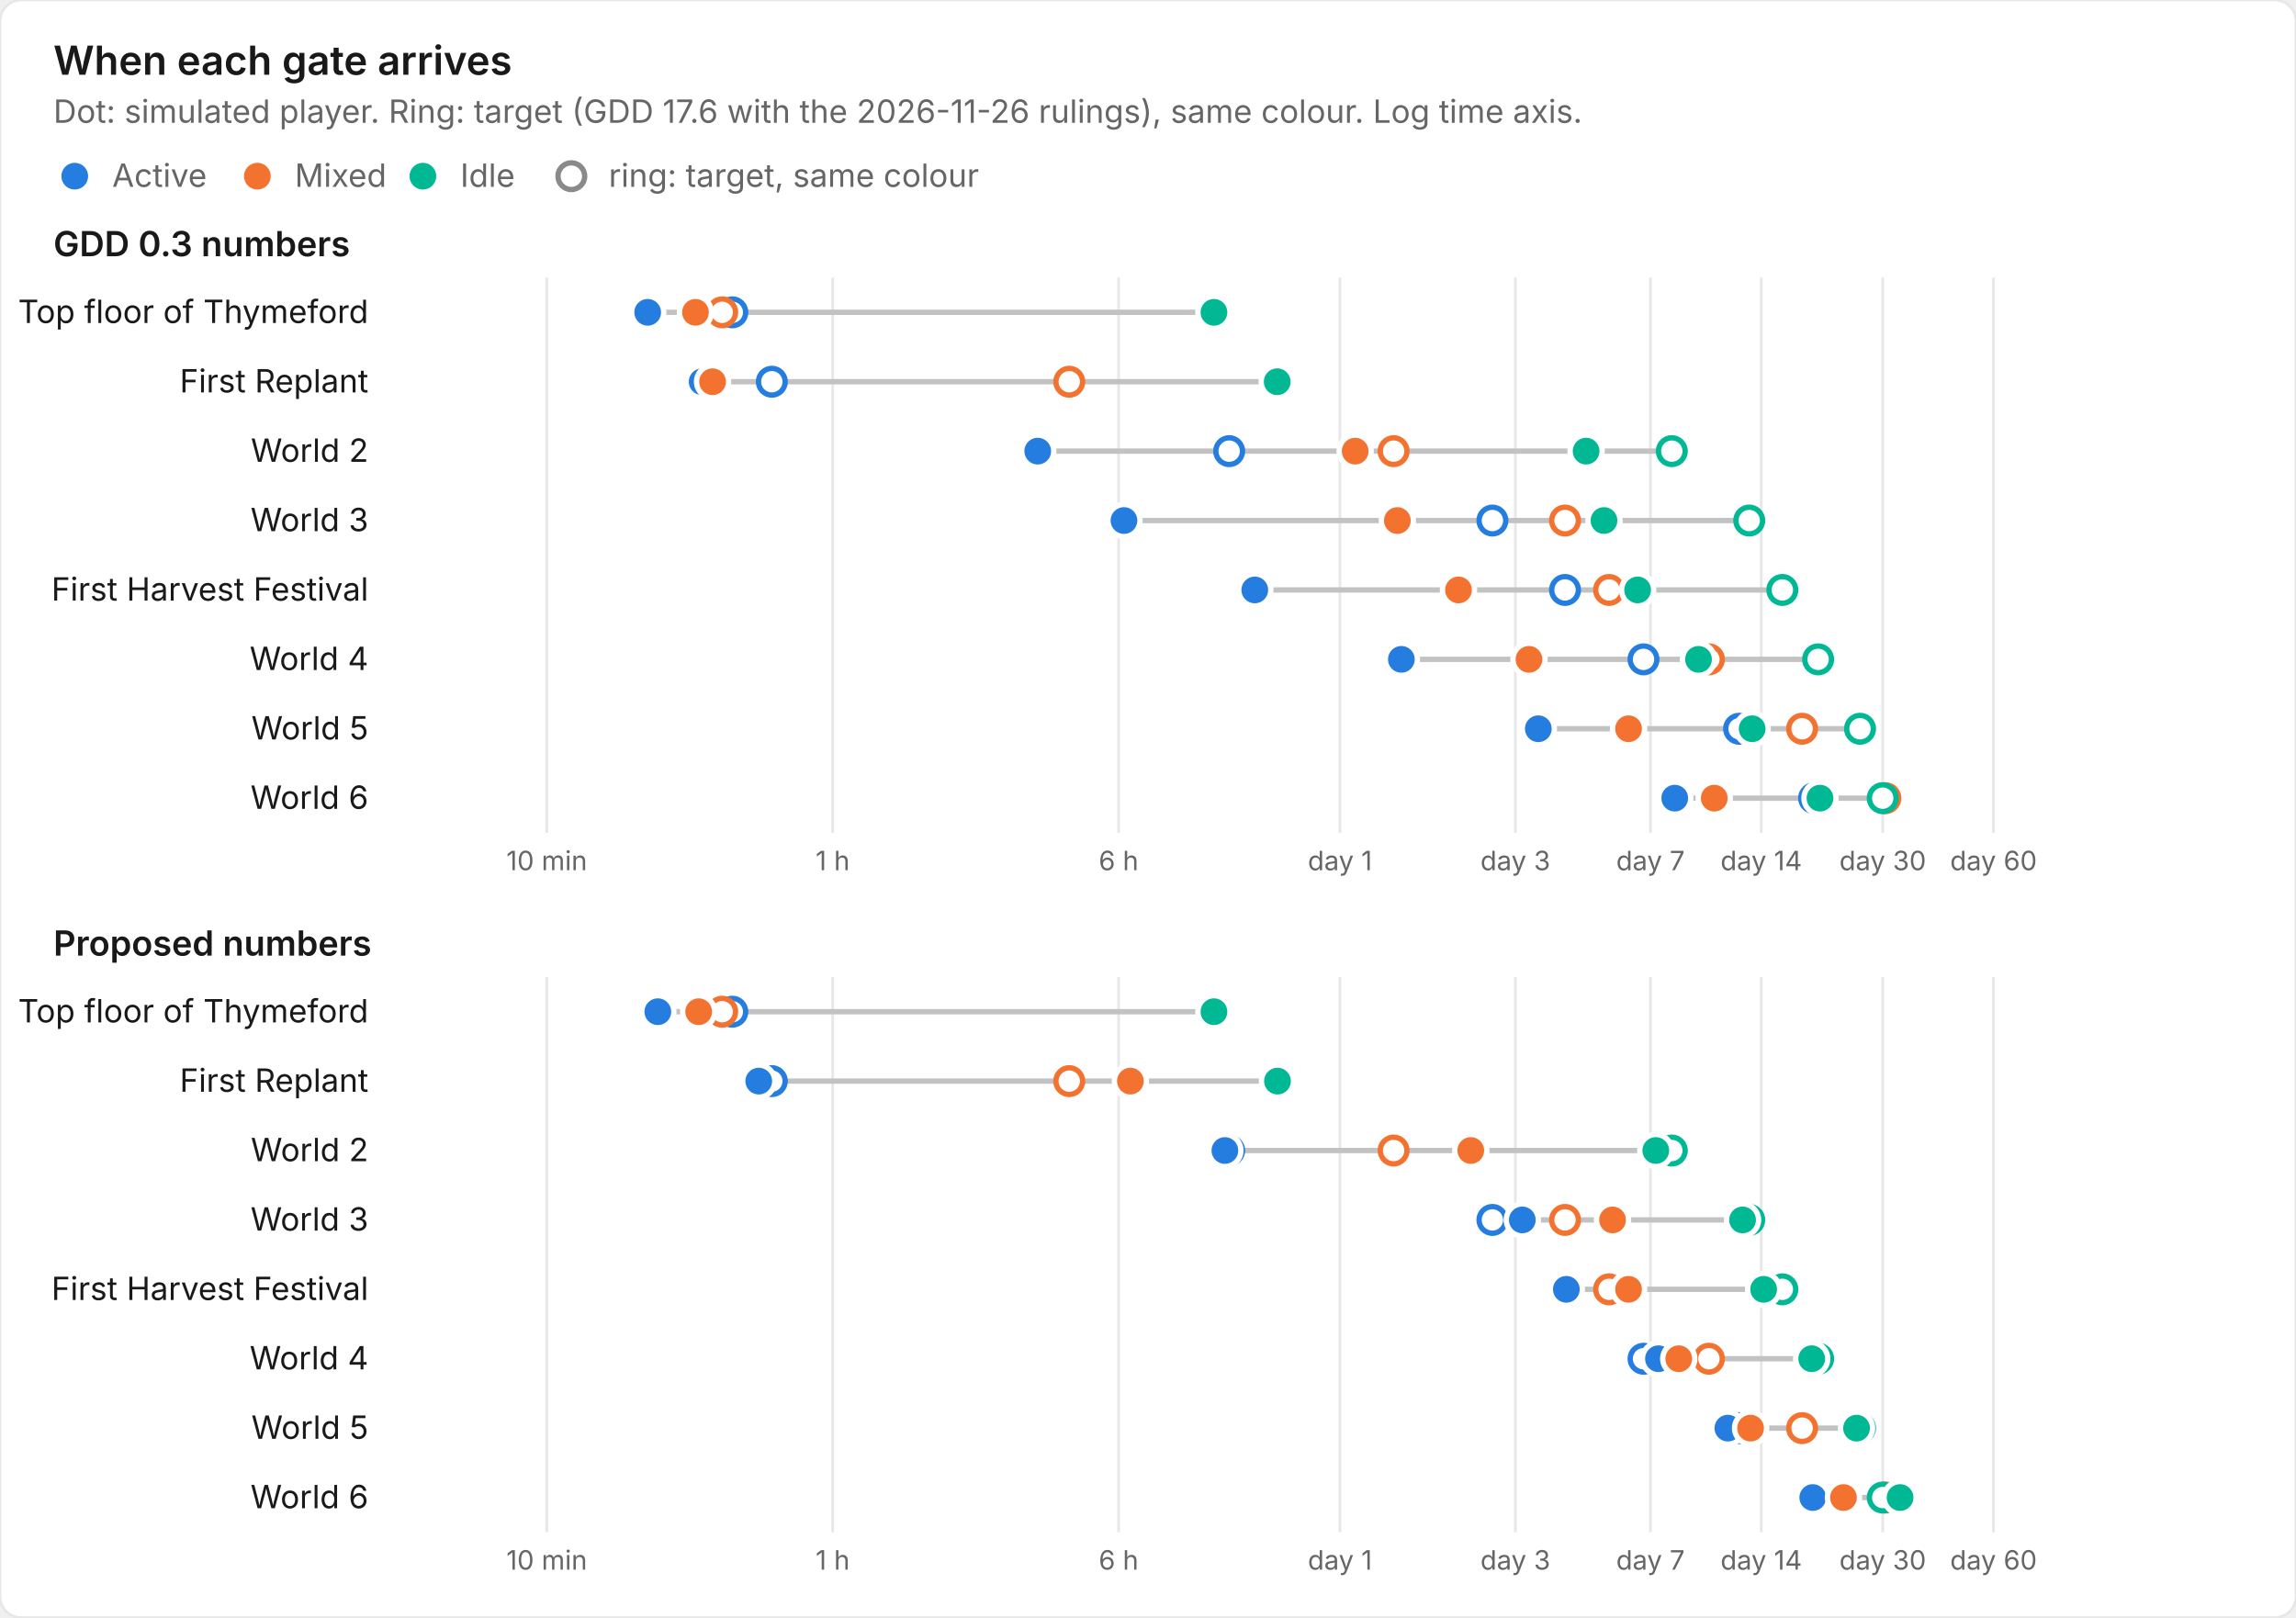
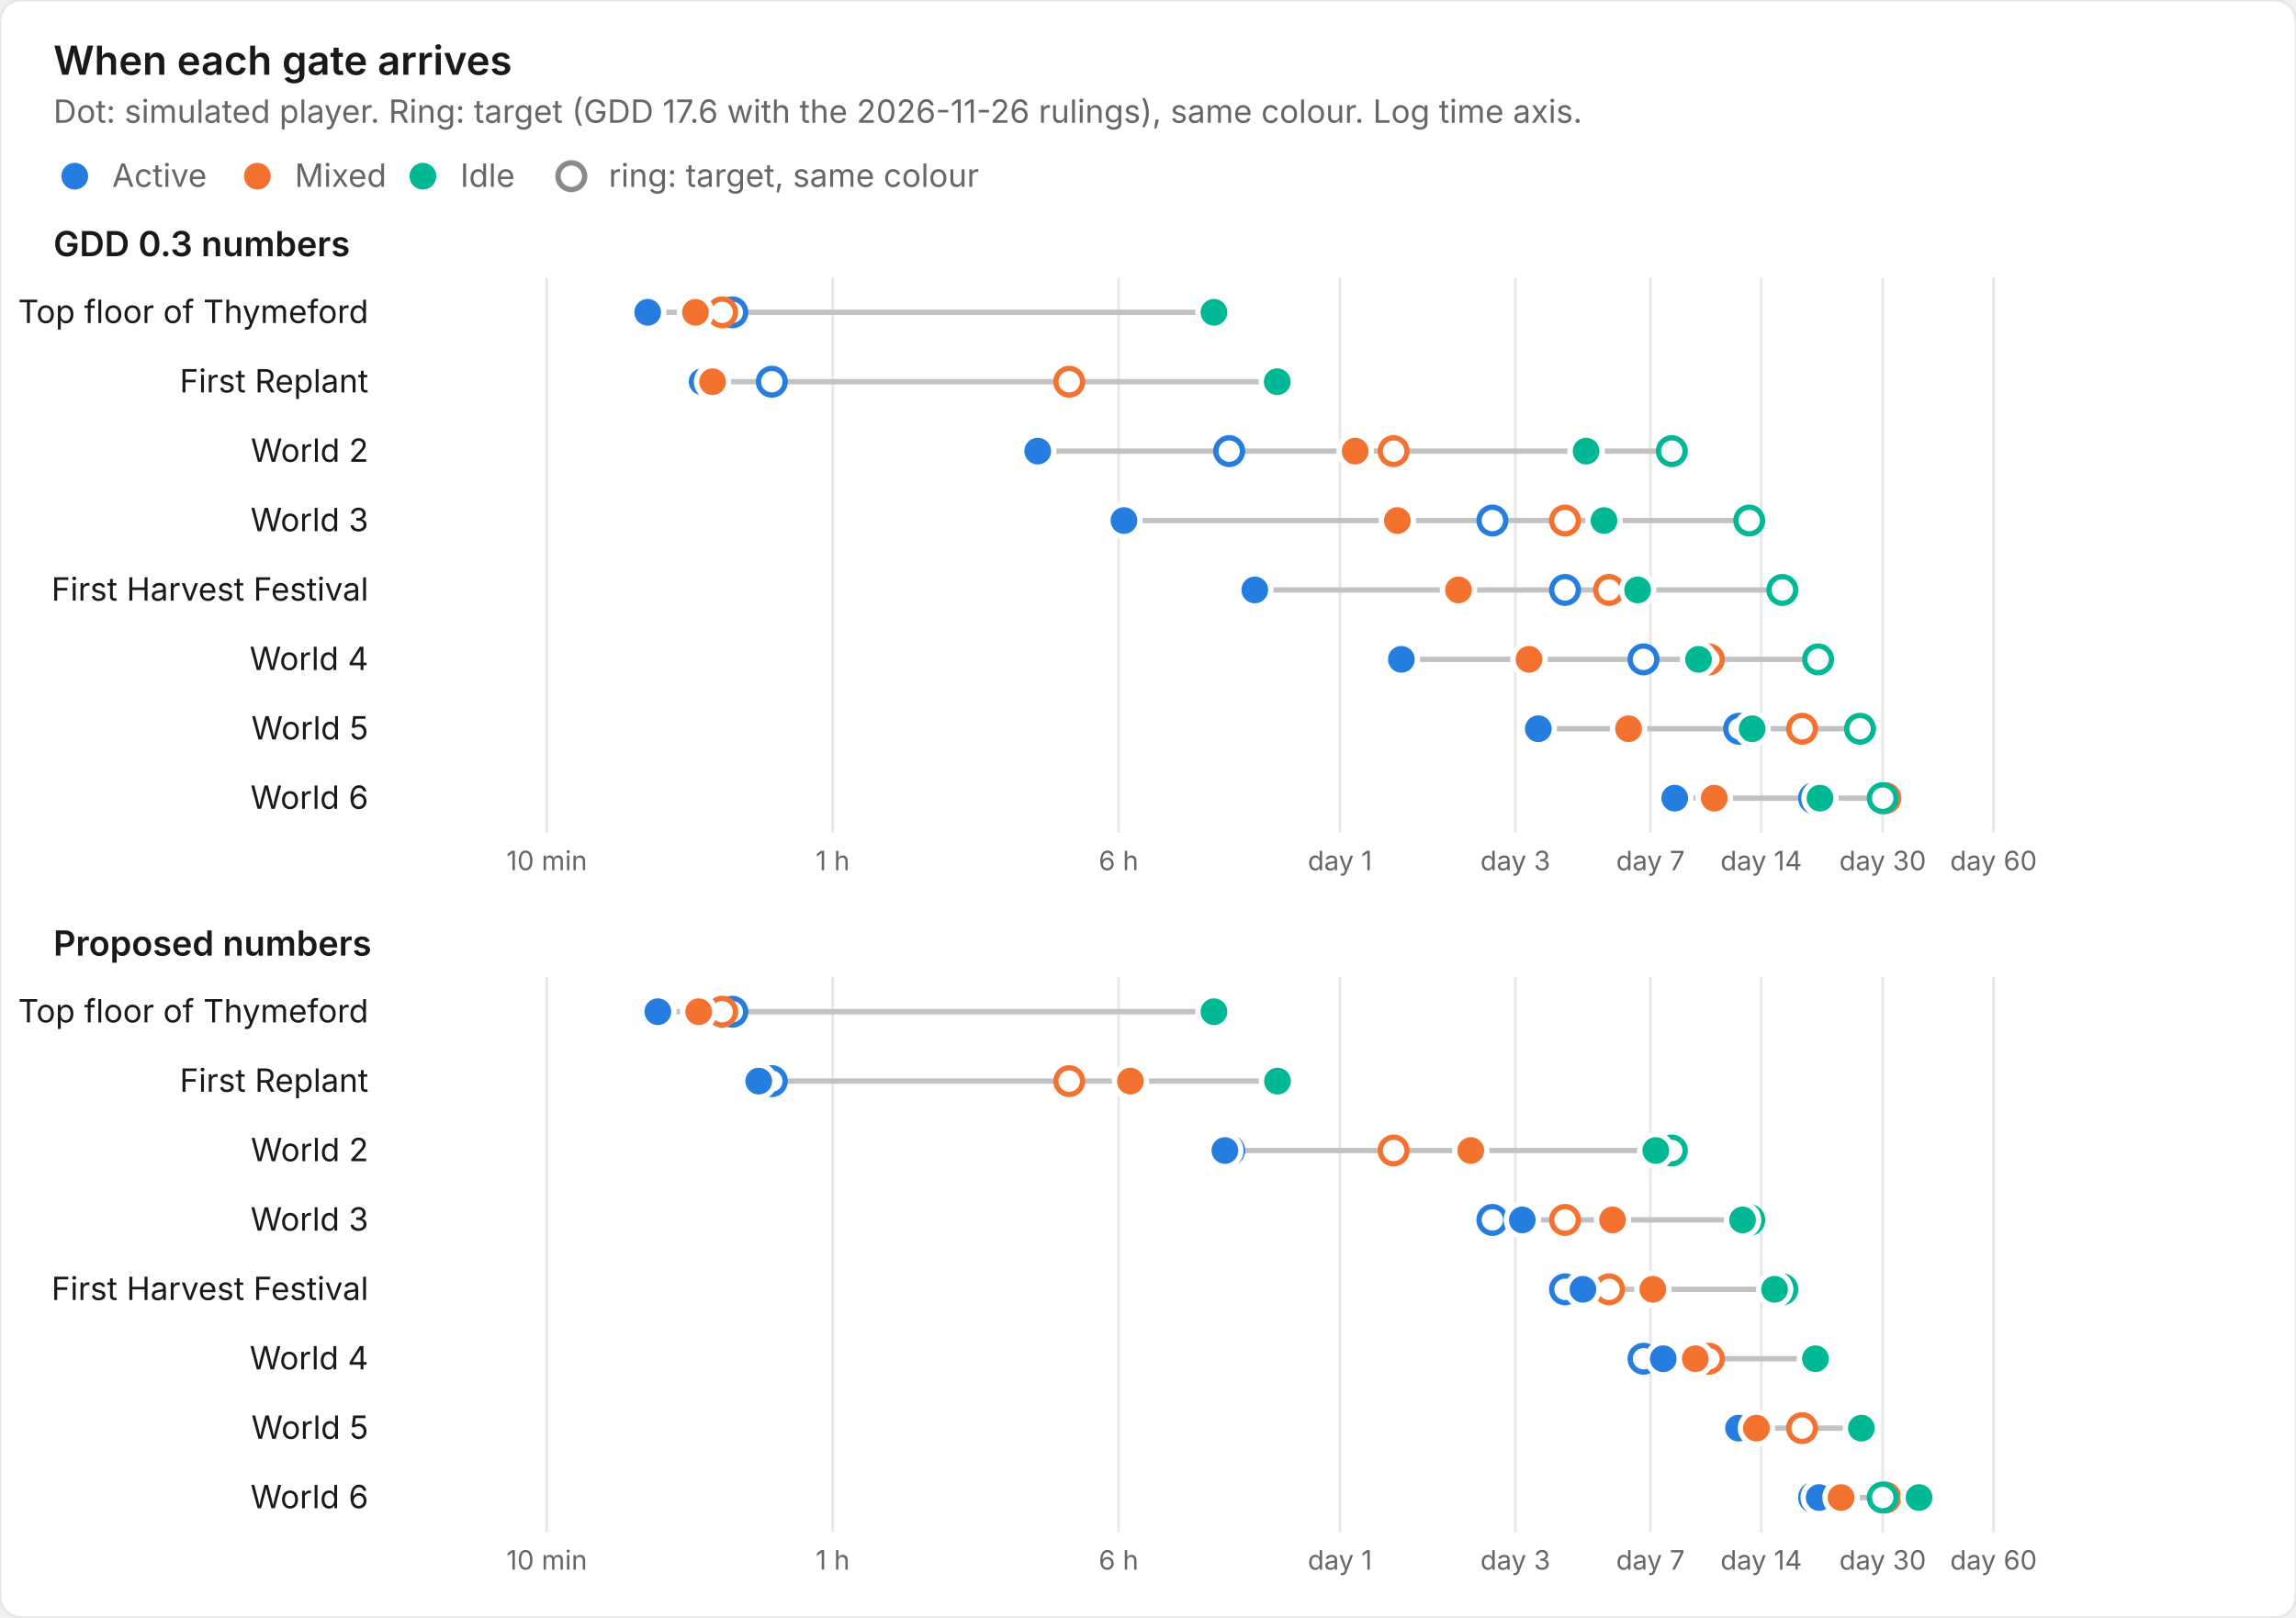
<svg xmlns="http://www.w3.org/2000/svg" viewBox="0 0 860 606" width="860" height="606" font-family="system-ui, -apple-system, &quot;Segoe UI&quot;, sans-serif" role="img">
  <rect width="860" height="606" rx="8" fill="#ffffff" stroke="#e7e7e7" />
  <text x="20" y="28" font-size="15" fill="#191919" text-anchor="start" font-weight="600">When each gate arrives</text>
  <text x="20" y="46" font-size="12" fill="#666666" text-anchor="start">Dot: simulated player. Ring: target (GDD 17.6 with the 2026-11-26 rulings), same colour. Log time axis.</text>
  <circle cx="28" cy="66" r="6" fill="#257de0" stroke="#ffffff" stroke-width="2" />
  <text x="42" y="70" font-size="12" fill="#666666" text-anchor="start">Active</text>
  <circle cx="96.4" cy="66" r="6" fill="#f47230" stroke="#ffffff" stroke-width="2" />
  <text x="110.4" y="70" font-size="12" fill="#666666" text-anchor="start">Mixed</text>
  <circle cx="158.4" cy="66" r="6" fill="#00b894" stroke="#ffffff" stroke-width="2" />
  <text x="172.4" y="70" font-size="12" fill="#666666" text-anchor="start">Idle</text>
  <circle cx="214" cy="66" r="5" fill="#ffffff" stroke="#8a8a8a" stroke-width="2" />
  <text x="228" y="70" font-size="12" fill="#666666" text-anchor="start">ring: target, same colour</text>
  <text x="20" y="96" font-size="13" fill="#191919" text-anchor="start" font-weight="600">GDD 0.3 numbers</text>
  <line x1="204.8" y1="104" x2="204.8" y2="312" stroke="#e7e7e7" />
  <text x="204.8" y="326" font-size="10" fill="#666666" text-anchor="middle">10 min</text>
  <line x1="311.9" y1="104" x2="311.9" y2="312" stroke="#e7e7e7" />
  <text x="311.9" y="326" font-size="10" fill="#666666" text-anchor="middle">1 h</text>
  <line x1="419" y1="104" x2="419" y2="312" stroke="#e7e7e7" />
  <text x="419" y="326" font-size="10" fill="#666666" text-anchor="middle">6 h</text>
  <line x1="501.9" y1="104" x2="501.9" y2="312" stroke="#e7e7e7" />
  <text x="501.9" y="326" font-size="10" fill="#666666" text-anchor="middle">day 1</text>
  <line x1="567.6" y1="104" x2="567.6" y2="312" stroke="#e7e7e7" />
  <text x="567.6" y="326" font-size="10" fill="#666666" text-anchor="middle">day 3</text>
  <line x1="618.2" y1="104" x2="618.2" y2="312" stroke="#e7e7e7" />
  <text x="618.2" y="326" font-size="10" fill="#666666" text-anchor="middle">day 7</text>
  <line x1="659.7" y1="104" x2="659.7" y2="312" stroke="#e7e7e7" />
  <text x="659.7" y="326" font-size="10" fill="#666666" text-anchor="middle">day 14</text>
  <line x1="705.2" y1="104" x2="705.2" y2="312" stroke="#e7e7e7" />
  <text x="705.2" y="326" font-size="10" fill="#666666" text-anchor="middle">day 30</text>
  <line x1="746.7" y1="104" x2="746.7" y2="312" stroke="#e7e7e7" />
  <text x="746.7" y="326" font-size="10" fill="#666666" text-anchor="middle">day 60</text>
  <text x="138" y="121" font-size="12" fill="#191919" text-anchor="end">Top floor of Thymeford</text>
  <line x1="242.6" y1="117" x2="455.2" y2="117" stroke="#c2c2c2" stroke-width="2" />
  <circle cx="274.3" cy="117" r="5" fill="#ffffff" stroke="#257de0" stroke-width="2" />
  <circle cx="270.5" cy="117" r="5" fill="#ffffff" stroke="#f47230" stroke-width="2" />
  <circle cx="455.2" cy="117" r="5" fill="#ffffff" stroke="#00b894" stroke-width="2" />
  <circle cx="242.6" cy="117" r="6" fill="#257de0" stroke="#ffffff" stroke-width="2" />
  <circle cx="260.5" cy="117" r="6" fill="#f47230" stroke="#ffffff" stroke-width="2" />
  <circle cx="454.7" cy="117" r="6" fill="#00b894" stroke="#ffffff" stroke-width="2" />
  <text x="138" y="147" font-size="12" fill="#191919" text-anchor="end">First Replant</text>
  <line x1="263" y1="143" x2="478.4" y2="143" stroke="#c2c2c2" stroke-width="2" />
  <circle cx="289.1" cy="143" r="5" fill="#ffffff" stroke="#257de0" stroke-width="2" />
  <circle cx="400.5" cy="143" r="5" fill="#ffffff" stroke="#f47230" stroke-width="2" />
  <circle cx="477.6" cy="143" r="5" fill="#ffffff" stroke="#00b894" stroke-width="2" />
  <circle cx="263" cy="143" r="6" fill="#257de0" stroke="#ffffff" stroke-width="2" />
  <circle cx="266.9" cy="143" r="6" fill="#f47230" stroke="#ffffff" stroke-width="2" />
  <circle cx="478.4" cy="143" r="6" fill="#00b894" stroke="#ffffff" stroke-width="2" />
  <text x="138" y="173" font-size="12" fill="#191919" text-anchor="end">World 2</text>
  <line x1="388.7" y1="169" x2="626.2" y2="169" stroke="#c2c2c2" stroke-width="2" />
  <circle cx="460.4" cy="169" r="5" fill="#ffffff" stroke="#257de0" stroke-width="2" />
  <circle cx="522" cy="169" r="5" fill="#ffffff" stroke="#f47230" stroke-width="2" />
  <circle cx="626.2" cy="169" r="5" fill="#ffffff" stroke="#00b894" stroke-width="2" />
  <circle cx="388.7" cy="169" r="6" fill="#257de0" stroke="#ffffff" stroke-width="2" />
  <circle cx="507.6" cy="169" r="6" fill="#f47230" stroke="#ffffff" stroke-width="2" />
  <circle cx="594.1" cy="169" r="6" fill="#00b894" stroke="#ffffff" stroke-width="2" />
  <text x="138" y="199" font-size="12" fill="#191919" text-anchor="end">World 3</text>
  <line x1="421" y1="195" x2="655.2" y2="195" stroke="#c2c2c2" stroke-width="2" />
  <circle cx="559" cy="195" r="5" fill="#ffffff" stroke="#257de0" stroke-width="2" />
  <circle cx="586.2" cy="195" r="5" fill="#ffffff" stroke="#f47230" stroke-width="2" />
  <circle cx="655.2" cy="195" r="5" fill="#ffffff" stroke="#00b894" stroke-width="2" />
  <circle cx="421" cy="195" r="6" fill="#257de0" stroke="#ffffff" stroke-width="2" />
  <circle cx="523.4" cy="195" r="6" fill="#f47230" stroke="#ffffff" stroke-width="2" />
  <circle cx="600.8" cy="195" r="6" fill="#00b894" stroke="#ffffff" stroke-width="2" />
  <text x="138" y="225" font-size="12" fill="#191919" text-anchor="end">First Harvest Festival</text>
  <line x1="470" y1="221" x2="667.6" y2="221" stroke="#c2c2c2" stroke-width="2" />
  <circle cx="586.2" cy="221" r="5" fill="#ffffff" stroke="#257de0" stroke-width="2" />
  <circle cx="602.7" cy="221" r="5" fill="#ffffff" stroke="#f47230" stroke-width="2" />
  <circle cx="667.6" cy="221" r="5" fill="#ffffff" stroke="#00b894" stroke-width="2" />
  <circle cx="470" cy="221" r="6" fill="#257de0" stroke="#ffffff" stroke-width="2" />
  <circle cx="546.3" cy="221" r="6" fill="#f47230" stroke="#ffffff" stroke-width="2" />
  <circle cx="613.4" cy="221" r="6" fill="#00b894" stroke="#ffffff" stroke-width="2" />
  <text x="138" y="251" font-size="12" fill="#191919" text-anchor="end">World 4</text>
  <line x1="524.9" y1="247" x2="681" y2="247" stroke="#c2c2c2" stroke-width="2" />
  <circle cx="615.6" cy="247" r="5" fill="#ffffff" stroke="#257de0" stroke-width="2" />
  <circle cx="640.1" cy="247" r="5" fill="#ffffff" stroke="#f47230" stroke-width="2" />
  <circle cx="681" cy="247" r="5" fill="#ffffff" stroke="#00b894" stroke-width="2" />
  <circle cx="524.9" cy="247" r="6" fill="#257de0" stroke="#ffffff" stroke-width="2" />
  <circle cx="572.7" cy="247" r="6" fill="#f47230" stroke="#ffffff" stroke-width="2" />
  <circle cx="636.2" cy="247" r="6" fill="#00b894" stroke="#ffffff" stroke-width="2" />
  <text x="138" y="277" font-size="12" fill="#191919" text-anchor="end">World 5</text>
  <line x1="576.2" y1="273" x2="696.7" y2="273" stroke="#c2c2c2" stroke-width="2" />
  <circle cx="651.4" cy="273" r="5" fill="#ffffff" stroke="#257de0" stroke-width="2" />
  <circle cx="675" cy="273" r="5" fill="#ffffff" stroke="#f47230" stroke-width="2" />
  <circle cx="696.7" cy="273" r="5" fill="#ffffff" stroke="#00b894" stroke-width="2" />
  <circle cx="576.2" cy="273" r="6" fill="#257de0" stroke="#ffffff" stroke-width="2" />
  <circle cx="610" cy="273" r="6" fill="#f47230" stroke="#ffffff" stroke-width="2" />
  <circle cx="656.3" cy="273" r="6" fill="#00b894" stroke="#ffffff" stroke-width="2" />
  <text x="138" y="303" font-size="12" fill="#191919" text-anchor="end">World 6</text>
  <line x1="627.3" y1="299" x2="706.2" y2="299" stroke="#c2c2c2" stroke-width="2" />
  <circle cx="679.5" cy="299" r="5" fill="#ffffff" stroke="#257de0" stroke-width="2" />
  <circle cx="706.2" cy="299" r="5" fill="#ffffff" stroke="#f47230" stroke-width="2" />
  <circle cx="705.2" cy="299" r="5" fill="#ffffff" stroke="#00b894" stroke-width="2" />
  <circle cx="627.3" cy="299" r="6" fill="#257de0" stroke="#ffffff" stroke-width="2" />
  <circle cx="642.1" cy="299" r="6" fill="#f47230" stroke="#ffffff" stroke-width="2" />
  <circle cx="681.7" cy="299" r="6" fill="#00b894" stroke="#ffffff" stroke-width="2" />
  <text x="20" y="358" font-size="13" fill="#191919" text-anchor="start" font-weight="600">Proposed numbers</text>
  <line x1="204.8" y1="366" x2="204.8" y2="574" stroke="#e7e7e7" />
  <text x="204.8" y="588" font-size="10" fill="#666666" text-anchor="middle">10 min</text>
  <line x1="311.9" y1="366" x2="311.9" y2="574" stroke="#e7e7e7" />
  <text x="311.9" y="588" font-size="10" fill="#666666" text-anchor="middle">1 h</text>
  <line x1="419" y1="366" x2="419" y2="574" stroke="#e7e7e7" />
  <text x="419" y="588" font-size="10" fill="#666666" text-anchor="middle">6 h</text>
  <line x1="501.9" y1="366" x2="501.9" y2="574" stroke="#e7e7e7" />
  <text x="501.9" y="588" font-size="10" fill="#666666" text-anchor="middle">day 1</text>
  <line x1="567.6" y1="366" x2="567.6" y2="574" stroke="#e7e7e7" />
  <text x="567.6" y="588" font-size="10" fill="#666666" text-anchor="middle">day 3</text>
  <line x1="618.2" y1="366" x2="618.2" y2="574" stroke="#e7e7e7" />
  <text x="618.2" y="588" font-size="10" fill="#666666" text-anchor="middle">day 7</text>
  <line x1="659.7" y1="366" x2="659.7" y2="574" stroke="#e7e7e7" />
  <text x="659.7" y="588" font-size="10" fill="#666666" text-anchor="middle">day 14</text>
  <line x1="705.2" y1="366" x2="705.2" y2="574" stroke="#e7e7e7" />
  <text x="705.2" y="588" font-size="10" fill="#666666" text-anchor="middle">day 30</text>
  <line x1="746.7" y1="366" x2="746.7" y2="574" stroke="#e7e7e7" />
  <text x="746.7" y="588" font-size="10" fill="#666666" text-anchor="middle">day 60</text>
  <text x="138" y="383" font-size="12" fill="#191919" text-anchor="end">Top floor of Thymeford</text>
  <line x1="246.4" y1="379" x2="455.2" y2="379" stroke="#c2c2c2" stroke-width="2" />
  <circle cx="274.3" cy="379" r="5" fill="#ffffff" stroke="#257de0" stroke-width="2" />
  <circle cx="270.5" cy="379" r="5" fill="#ffffff" stroke="#f47230" stroke-width="2" />
  <circle cx="455.2" cy="379" r="5" fill="#ffffff" stroke="#00b894" stroke-width="2" />
  <circle cx="246.4" cy="379" r="6" fill="#257de0" stroke="#ffffff" stroke-width="2" />
  <circle cx="261.7" cy="379" r="6" fill="#f47230" stroke="#ffffff" stroke-width="2" />
  <circle cx="454.7" cy="379" r="6" fill="#00b894" stroke="#ffffff" stroke-width="2" />
  <text x="138" y="409" font-size="12" fill="#191919" text-anchor="end">First Replant</text>
  <line x1="284.2" y1="405" x2="478.5" y2="405" stroke="#c2c2c2" stroke-width="2" />
  <circle cx="289.1" cy="405" r="5" fill="#ffffff" stroke="#257de0" stroke-width="2" />
  <circle cx="400.5" cy="405" r="5" fill="#ffffff" stroke="#f47230" stroke-width="2" />
  <circle cx="477.6" cy="405" r="5" fill="#ffffff" stroke="#00b894" stroke-width="2" />
  <circle cx="284.2" cy="405" r="6" fill="#257de0" stroke="#ffffff" stroke-width="2" />
  <circle cx="423.4" cy="405" r="6" fill="#f47230" stroke="#ffffff" stroke-width="2" />
  <circle cx="478.5" cy="405" r="6" fill="#00b894" stroke="#ffffff" stroke-width="2" />
  <text x="138" y="435" font-size="12" fill="#191919" text-anchor="end">World 2</text>
  <line x1="458.8" y1="431" x2="626.2" y2="431" stroke="#c2c2c2" stroke-width="2" />
  <circle cx="460.4" cy="431" r="5" fill="#ffffff" stroke="#257de0" stroke-width="2" />
  <circle cx="522" cy="431" r="5" fill="#ffffff" stroke="#f47230" stroke-width="2" />
  <circle cx="626.2" cy="431" r="5" fill="#ffffff" stroke="#00b894" stroke-width="2" />
  <circle cx="458.8" cy="431" r="6" fill="#257de0" stroke="#ffffff" stroke-width="2" />
  <circle cx="550.9" cy="431" r="6" fill="#f47230" stroke="#ffffff" stroke-width="2" />
  <circle cx="620.2" cy="431" r="6" fill="#00b894" stroke="#ffffff" stroke-width="2" />
  <text x="138" y="461" font-size="12" fill="#191919" text-anchor="end">World 3</text>
  <line x1="559" y1="457" x2="655.2" y2="457" stroke="#c2c2c2" stroke-width="2" />
  <circle cx="559" cy="457" r="5" fill="#ffffff" stroke="#257de0" stroke-width="2" />
  <circle cx="586.2" cy="457" r="5" fill="#ffffff" stroke="#f47230" stroke-width="2" />
  <circle cx="655.2" cy="457" r="5" fill="#ffffff" stroke="#00b894" stroke-width="2" />
  <circle cx="570.2" cy="457" r="6" fill="#257de0" stroke="#ffffff" stroke-width="2" />
  <circle cx="604" cy="457" r="6" fill="#f47230" stroke="#ffffff" stroke-width="2" />
  <circle cx="652.7" cy="457" r="6" fill="#00b894" stroke="#ffffff" stroke-width="2" />
  <text x="138" y="487" font-size="12" fill="#191919" text-anchor="end">First Harvest Festival</text>
  <line x1="586.2" y1="483" x2="667.6" y2="483" stroke="#c2c2c2" stroke-width="2" />
  <circle cx="586.2" cy="483" r="5" fill="#ffffff" stroke="#257de0" stroke-width="2" />
  <circle cx="602.7" cy="483" r="5" fill="#ffffff" stroke="#f47230" stroke-width="2" />
  <circle cx="667.6" cy="483" r="5" fill="#ffffff" stroke="#00b894" stroke-width="2" />
-   <circle cx="586.7" cy="483" r="6" fill="#257de0" stroke="#ffffff" stroke-width="2" />
-   <circle cx="610" cy="483" r="6" fill="#f47230" stroke="#ffffff" stroke-width="2" />
-   <circle cx="660.6" cy="483" r="6" fill="#00b894" stroke="#ffffff" stroke-width="2" />
+   <circle cx="592.9" cy="483" r="6" fill="#257de0" stroke="#ffffff" stroke-width="2" />
+   <circle cx="619.1" cy="483" r="6" fill="#f47230" stroke="#ffffff" stroke-width="2" />
+   <circle cx="664.7" cy="483" r="6" fill="#00b894" stroke="#ffffff" stroke-width="2" />
  <text x="138" y="513" font-size="12" fill="#191919" text-anchor="end">World 4</text>
  <line x1="615.6" y1="509" x2="681" y2="509" stroke="#c2c2c2" stroke-width="2" />
  <circle cx="615.6" cy="509" r="5" fill="#ffffff" stroke="#257de0" stroke-width="2" />
  <circle cx="640.1" cy="509" r="5" fill="#ffffff" stroke="#f47230" stroke-width="2" />
  <circle cx="681" cy="509" r="5" fill="#ffffff" stroke="#00b894" stroke-width="2" />
-   <circle cx="621.2" cy="509" r="6" fill="#257de0" stroke="#ffffff" stroke-width="2" />
-   <circle cx="628.8" cy="509" r="6" fill="#f47230" stroke="#ffffff" stroke-width="2" />
-   <circle cx="678.6" cy="509" r="6" fill="#00b894" stroke="#ffffff" stroke-width="2" />
+   <circle cx="623" cy="509" r="6" fill="#257de0" stroke="#ffffff" stroke-width="2" />
+   <circle cx="635" cy="509" r="6" fill="#f47230" stroke="#ffffff" stroke-width="2" />
+   <circle cx="680" cy="509" r="6" fill="#00b894" stroke="#ffffff" stroke-width="2" />
  <text x="138" y="539" font-size="12" fill="#191919" text-anchor="end">World 5</text>
-   <line x1="647.2" y1="535" x2="696.7" y2="535" stroke="#c2c2c2" stroke-width="2" />
+   <line x1="651.2" y1="535" x2="697.2" y2="535" stroke="#c2c2c2" stroke-width="2" />
  <circle cx="651.4" cy="535" r="5" fill="#ffffff" stroke="#257de0" stroke-width="2" />
  <circle cx="675" cy="535" r="5" fill="#ffffff" stroke="#f47230" stroke-width="2" />
  <circle cx="696.7" cy="535" r="5" fill="#ffffff" stroke="#00b894" stroke-width="2" />
-   <circle cx="647.2" cy="535" r="6" fill="#257de0" stroke="#ffffff" stroke-width="2" />
-   <circle cx="655.7" cy="535" r="6" fill="#f47230" stroke="#ffffff" stroke-width="2" />
-   <circle cx="695.4" cy="535" r="6" fill="#00b894" stroke="#ffffff" stroke-width="2" />
+   <circle cx="651.2" cy="535" r="6" fill="#257de0" stroke="#ffffff" stroke-width="2" />
+   <circle cx="657.9" cy="535" r="6" fill="#f47230" stroke="#ffffff" stroke-width="2" />
+   <circle cx="697.2" cy="535" r="6" fill="#00b894" stroke="#ffffff" stroke-width="2" />
  <text x="138" y="565" font-size="12" fill="#191919" text-anchor="end">World 6</text>
-   <line x1="679" y1="561" x2="711.7" y2="561" stroke="#c2c2c2" stroke-width="2" />
+   <line x1="679.5" y1="561" x2="718.8" y2="561" stroke="#c2c2c2" stroke-width="2" />
  <circle cx="679.5" cy="561" r="5" fill="#ffffff" stroke="#257de0" stroke-width="2" />
  <circle cx="706.2" cy="561" r="5" fill="#ffffff" stroke="#f47230" stroke-width="2" />
  <circle cx="705.2" cy="561" r="5" fill="#ffffff" stroke="#00b894" stroke-width="2" />
-   <circle cx="679" cy="561" r="6" fill="#257de0" stroke="#ffffff" stroke-width="2" />
-   <circle cx="690.5" cy="561" r="6" fill="#f47230" stroke="#ffffff" stroke-width="2" />
-   <circle cx="711.7" cy="561" r="6" fill="#00b894" stroke="#ffffff" stroke-width="2" />
+   <circle cx="681.4" cy="561" r="6" fill="#257de0" stroke="#ffffff" stroke-width="2" />
+   <circle cx="689.6" cy="561" r="6" fill="#f47230" stroke="#ffffff" stroke-width="2" />
+   <circle cx="718.8" cy="561" r="6" fill="#00b894" stroke="#ffffff" stroke-width="2" />
</svg>
